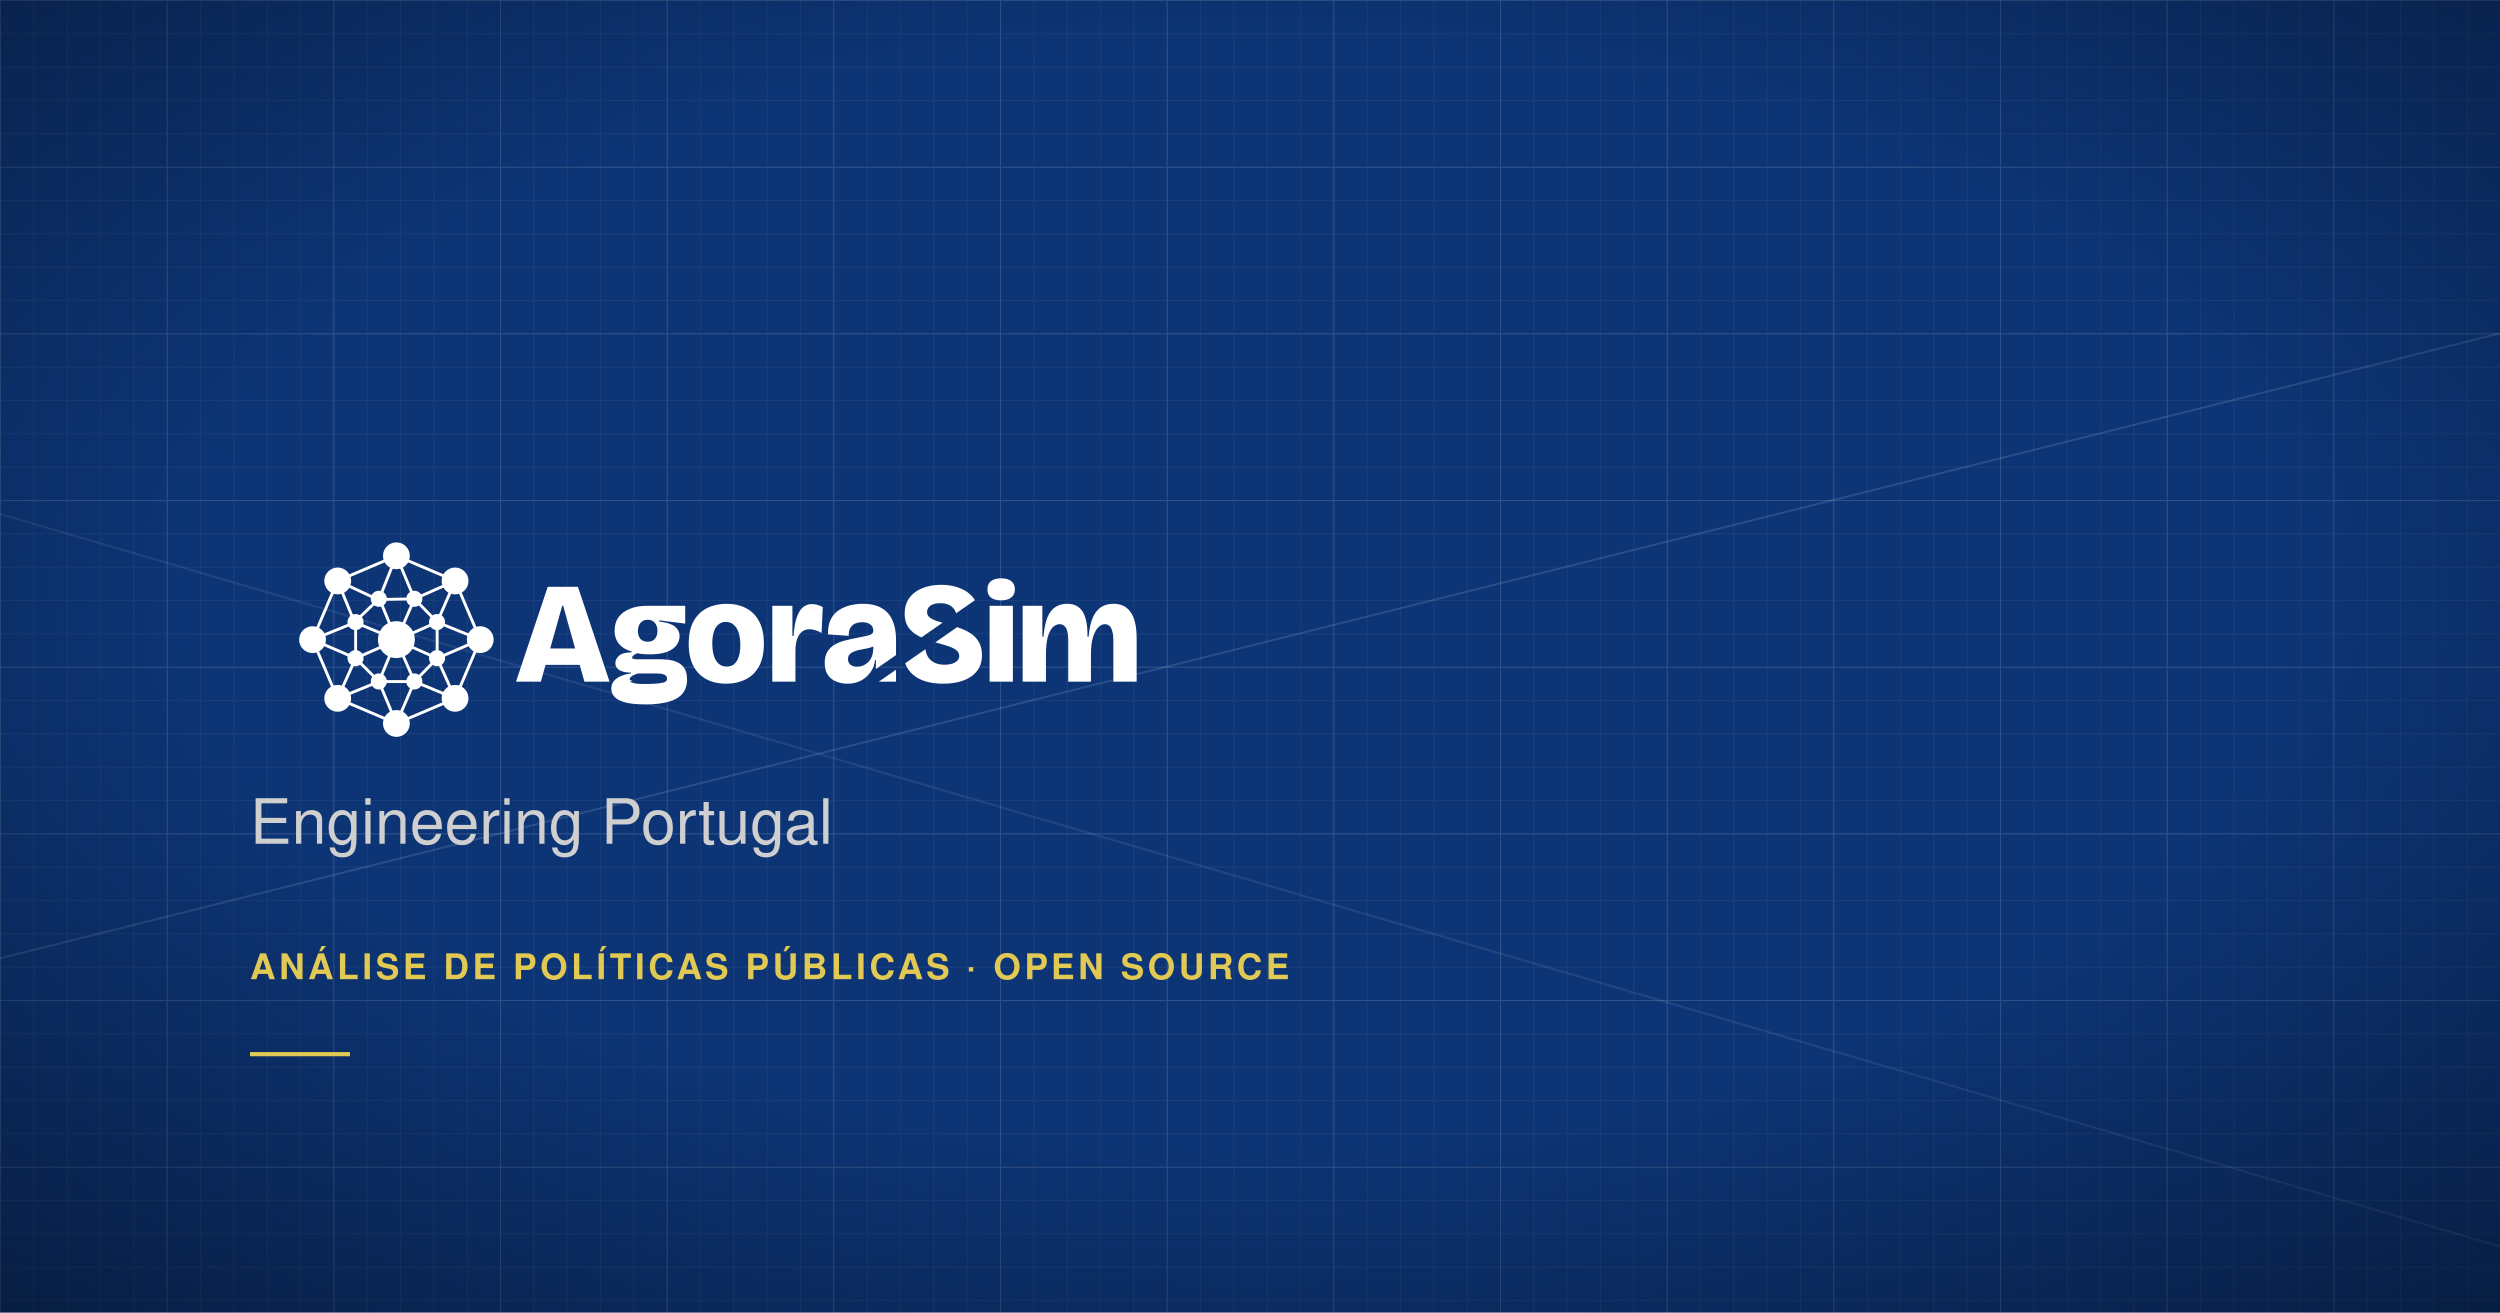
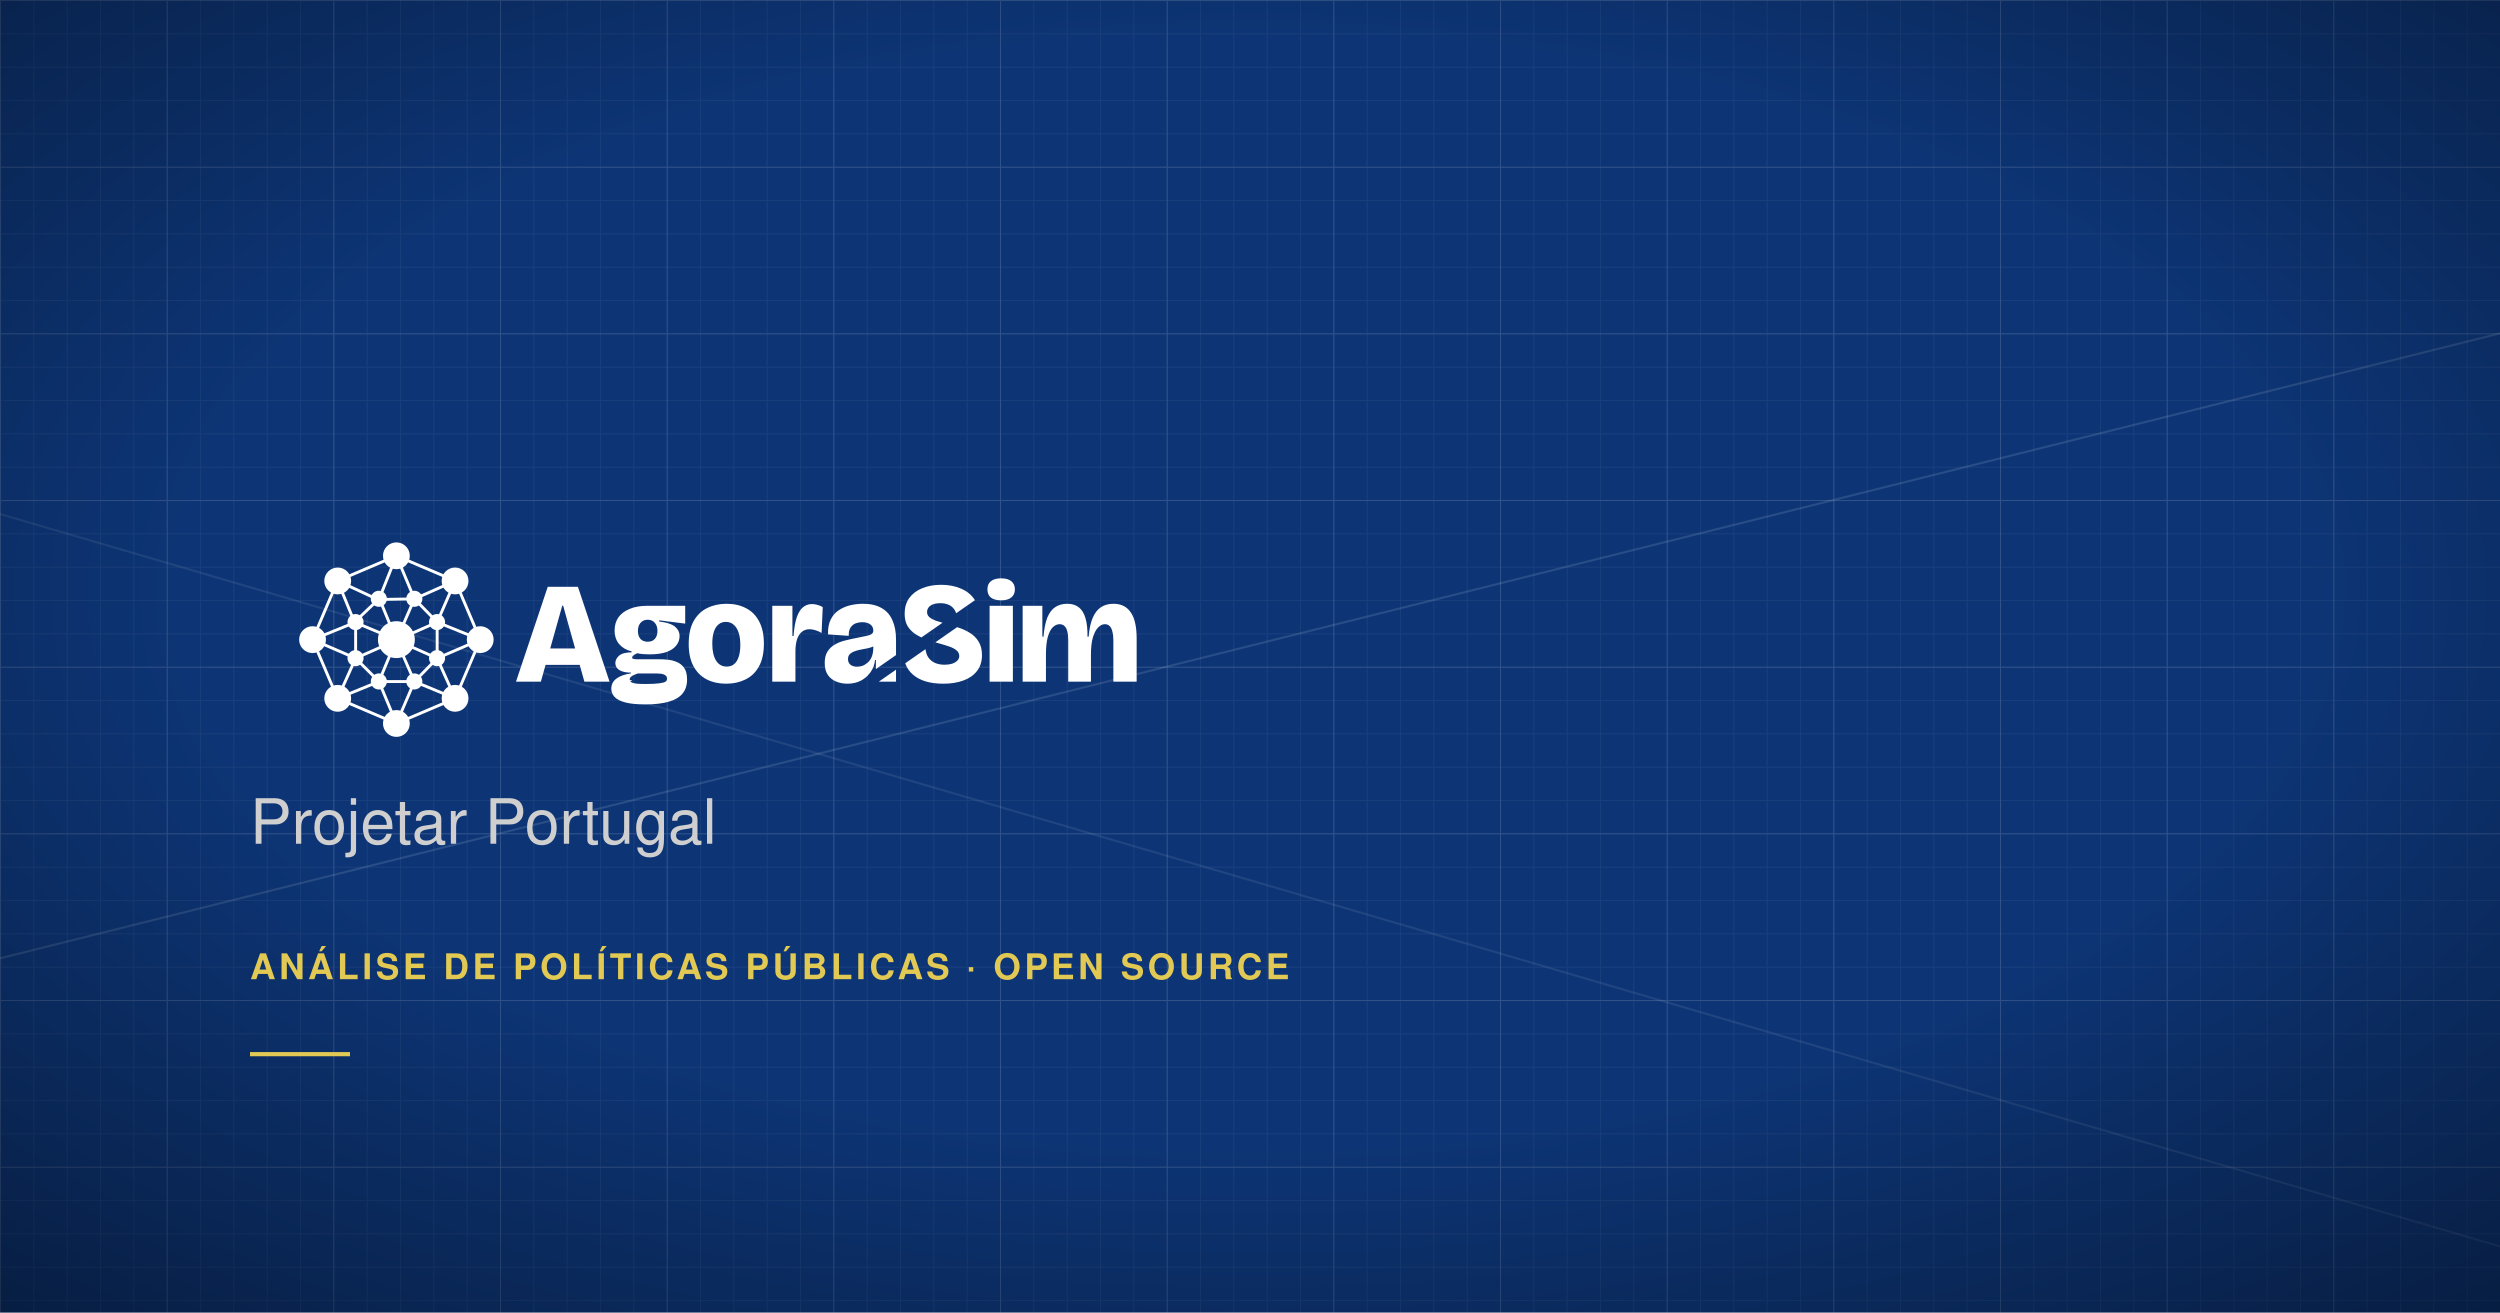
<svg xmlns="http://www.w3.org/2000/svg" width="1200" height="630" viewBox="0 0 1200 630">
  <defs>
    <pattern id="minor" width="16" height="16" patternUnits="userSpaceOnUse">
      <path d="M16 0H0V16" fill="none" stroke="#ffffff" stroke-opacity="0.05" stroke-width="1" />
    </pattern>
    <pattern id="major" width="80" height="80" patternUnits="userSpaceOnUse">
      <path d="M80 0H0V80" fill="none" stroke="#ffffff" stroke-opacity="0.10" stroke-width="1" />
    </pattern>
    <radialGradient id="vignette" cx="50%" cy="45%" r="75%">
      <stop offset="55%" stop-color="#000000" stop-opacity="0" />
      <stop offset="100%" stop-color="#000000" stop-opacity="0.45" />
    </radialGradient>
  </defs>
  <rect width="1200" height="630" fill="#0d3576" />
  <rect width="1200" height="630" fill="url(#minor)" />
  <rect width="1200" height="630" fill="url(#major)" />
  <path d="M-40 470 L1240 150" stroke="#ffffff" stroke-opacity="0.12" stroke-width="1" />
  <path d="M-40 235 L1240 610" stroke="#ffffff" stroke-opacity="0.08" stroke-width="1" />
  <rect width="1200" height="630" fill="url(#vignette)" />
  <g transform="translate(120, 250) scale(1.15)">
    <path d="M61.101 14.599L68.634 32.581" stroke="white" stroke-width="1.215" />
    <path d="M53.811 32.824L68.634 32.581" stroke="white" stroke-width="1.215" />
    <path d="M85.644 25.048L68.634 32.581" stroke="white" stroke-width="1.215" />
    <path d="M85.644 25.048L61.101 14.599" stroke="white" stroke-width="1.215" />
    <path d="M85.644 25.048L78.111 42.301" stroke="white" stroke-width="1.215" />
    <path d="M85.644 25.048L96.093 49.591" stroke="white" stroke-width="1.215" />
    <path d="M96.093 49.59L78.111 42.3" stroke="white" stroke-width="1.215" />
    <path d="M68.634 32.581L78.111 42.3" stroke="white" stroke-width="1.215" />
    <path d="M78.111 57.367V42.3" stroke="white" stroke-width="1.215" />
    <path d="M85.644 74.134L96.093 49.591" stroke="white" stroke-width="1.215" />
    <path d="M78.111 57.367L96.093 49.591" stroke="white" stroke-width="1.215" />
    <path d="M78.111 57.367L68.634 67.087" stroke="white" stroke-width="1.215" />
    <path d="M61.101 49.834L78.111 57.367" stroke="white" stroke-width="1.215" />
    <path d="M61.101 49.834L78.111 42.3" stroke="white" stroke-width="1.215" />
    <path d="M61.101 49.834L68.634 32.581" stroke="white" stroke-width="1.215" />
    <path d="M61.101 49.834L68.634 67.087" stroke="white" stroke-width="1.215" />
    <path d="M85.644 74.133L68.634 67.087" stroke="white" stroke-width="1.215" />
    <path d="M85.644 74.134L78.111 57.367" stroke="white" stroke-width="1.215" />
    <path d="M61.101 84.582L68.634 67.087" stroke="white" stroke-width="1.215" />
    <path d="M53.325 67.087L68.634 67.087" stroke="white" stroke-width="1.215" />
    <path d="M61.101 84.582L85.644 74.133" stroke="white" stroke-width="1.215" />
    <path d="M36.558 74.134L44.091 57.367" stroke="white" stroke-width="1.215" />
    <path d="M36.558 74.133L53.811 67.087" stroke="white" stroke-width="1.215" />
    <path d="M36.558 74.133L61.101 84.582" stroke="white" stroke-width="1.215" />
    <path d="M44.091 57.367L53.811 67.087" stroke="white" stroke-width="1.215" />
    <path d="M61.101 49.59L53.811 67.087" stroke="white" stroke-width="1.215" />
    <path d="M61.101 84.582L53.811 67.087" stroke="white" stroke-width="1.215" />
    <path d="M26.109 49.591L44.091 42.301" stroke="white" stroke-width="1.215" />
    <path d="M26.109 49.591L36.558 25.048" stroke="white" stroke-width="1.215" />
    <path d="M26.109 49.591L44.091 57.367" stroke="white" stroke-width="1.215" />
    <path d="M26.109 49.591L36.558 74.134" stroke="white" stroke-width="1.215" />
    <path d="M44.091 42.3L44.091 57.367" stroke="white" stroke-width="1.215" />
    <path d="M61.101 49.834L44.091 57.367" stroke="white" stroke-width="1.215" />
    <path d="M36.558 25.048L53.325 32.824" stroke="white" stroke-width="1.215" />
    <path d="M36.558 25.048L61.101 14.599" stroke="white" stroke-width="1.215" />
    <path d="M61.101 14.599L53.811 32.824" stroke="white" stroke-width="1.215" />
    <path d="M36.558 25.048L43.605 42.301" stroke="white" stroke-width="1.215" />
    <path d="M53.811 32.581L43.605 42.301" stroke="white" stroke-width="1.215" />
    <path d="M61.101 49.591L43.605 42.301" stroke="white" stroke-width="1.215" />
    <path d="M54 32.49L61 49.49" stroke="white" stroke-width="1.215" />
    <path d="M61.101 20.197C64.193 20.197 66.699 17.691 66.699 14.599C66.699 11.507 64.193 9 61.101 9C58.009 9 55.502 11.507 55.502 14.599C55.502 17.691 58.009 20.197 61.101 20.197Z" fill="white" />
    <path d="M85.595 30.695C88.687 30.695 91.194 28.188 91.194 25.096C91.194 22.004 88.687 19.497 85.595 19.497C82.503 19.497 79.996 22.004 79.996 25.096C79.996 28.188 82.503 30.695 85.595 30.695Z" fill="white" />
    <path d="M96.093 55.189C99.185 55.189 101.692 52.683 101.692 49.591C101.692 46.499 99.185 43.992 96.093 43.992C93.001 43.992 90.494 46.499 90.494 49.591C90.494 52.683 93.001 55.189 96.093 55.189Z" fill="white" />
    <path d="M85.595 79.684C88.687 79.684 91.194 77.177 91.194 74.085C91.194 70.993 88.687 68.486 85.595 68.486C82.503 68.486 79.996 70.993 79.996 74.085C79.996 77.177 82.503 79.684 85.595 79.684Z" fill="white" />
    <path d="M61.101 90.181C64.193 90.181 66.699 87.675 66.699 84.583C66.699 81.491 64.193 78.984 61.101 78.984C58.009 78.984 55.502 81.491 55.502 84.583C55.502 87.675 58.009 90.181 61.101 90.181Z" fill="white" />
    <path d="M36.606 79.684C39.698 79.684 42.205 77.177 42.205 74.085C42.205 70.993 39.698 68.486 36.606 68.486C33.514 68.486 31.008 70.993 31.008 74.085C31.008 77.177 33.514 79.684 36.606 79.684Z" fill="white" />
    <path d="M26.109 55.189C29.201 55.189 31.707 52.683 31.707 49.591C31.707 46.499 29.201 43.992 26.109 43.992C23.017 43.992 20.51 46.499 20.51 49.591C20.51 52.683 23.017 55.189 26.109 55.189Z" fill="white" />
    <path d="M36.606 30.695C39.698 30.695 42.205 28.188 42.205 25.096C42.205 22.004 39.698 19.497 36.606 19.497C33.514 19.497 31.008 22.004 31.008 25.096C31.008 28.188 33.514 30.695 36.606 30.695Z" fill="white" />
    <path d="M53.768 35.897C55.623 35.897 57.127 34.393 57.127 32.538C57.127 30.683 55.623 29.179 53.768 29.179C51.913 29.179 50.409 30.683 50.409 32.538C50.409 34.393 51.913 35.897 53.768 35.897Z" fill="white" />
    <path d="M68.591 35.897C70.446 35.897 71.95 34.393 71.95 32.538C71.95 30.683 70.446 29.179 68.591 29.179C66.736 29.179 65.232 30.683 65.232 32.538C65.232 34.393 66.736 35.897 68.591 35.897Z" fill="white" />
    <path d="M78.068 45.617C79.923 45.617 81.427 44.113 81.427 42.258C81.427 40.403 79.923 38.899 78.068 38.899C76.213 38.899 74.709 40.403 74.709 42.258C74.709 44.113 76.213 45.617 78.068 45.617Z" fill="white" />
    <path d="M78.068 60.683C79.923 60.683 81.427 59.179 81.427 57.324C81.427 55.469 79.923 53.965 78.068 53.965C76.213 53.965 74.709 55.469 74.709 57.324C74.709 59.179 76.213 60.683 78.068 60.683Z" fill="white" />
    <path d="M68.591 70.403C70.446 70.403 71.95 68.899 71.95 67.044C71.95 65.189 70.446 63.685 68.591 63.685C66.736 63.685 65.232 65.189 65.232 67.044C65.232 68.899 66.736 70.403 68.591 70.403Z" fill="white" />
    <path d="M44.048 45.617C45.903 45.617 47.407 44.113 47.407 42.258C47.407 40.403 45.903 38.899 44.048 38.899C42.193 38.899 40.689 40.403 40.689 42.258C40.689 44.113 42.193 45.617 44.048 45.617Z" fill="white" />
    <path d="M44.048 60.683C45.903 60.683 47.407 59.179 47.407 57.324C47.407 55.469 45.903 53.965 44.048 53.965C42.193 53.965 40.689 55.469 40.689 57.324C40.689 59.179 42.193 60.683 44.048 60.683Z" fill="white" />
    <path d="M53.768 70.403C55.623 70.403 57.127 68.899 57.127 67.044C57.127 65.189 55.623 63.685 53.768 63.685C51.913 63.685 50.409 65.189 50.409 67.044C50.409 68.899 51.913 70.403 53.768 70.403Z" fill="white" />
    <path d="M61.101 57.289C65.352 57.289 68.799 53.842 68.799 49.591C68.799 45.339 65.352 41.892 61.101 41.892C56.849 41.892 53.403 45.339 53.403 49.591C53.403 53.842 56.849 57.289 61.101 57.289Z" fill="white" />
    <path d="M181.648 42.899L170.788 41.52V42C174.108 42.44 176.348 43.2 177.508 44.279C178.708 45.319 179.309 46.58 179.309 48.06C179.309 49.54 178.848 50.859 177.928 52.02C177.048 53.179 175.668 54.099 173.788 54.779C171.908 55.419 169.528 55.739 166.648 55.739C165.768 55.739 164.868 55.7 163.948 55.62C163.068 55.54 162.308 55.42 161.668 55.26C160.988 55.54 160.448 55.839 160.048 56.159C159.688 56.439 159.508 56.74 159.508 57.06C159.508 57.26 159.588 57.42 159.748 57.54C159.908 57.62 160.128 57.68 160.408 57.72C160.728 57.76 161.088 57.779 161.488 57.779H171.088C171.928 57.779 172.968 57.84 174.208 57.96C175.488 58.04 176.748 58.339 177.988 58.859C179.268 59.339 180.328 60.16 181.168 61.319C182.008 62.479 182.428 64.119 182.428 66.239C182.428 68.639 181.788 70.6 180.508 72.12C179.268 73.64 177.368 74.76 174.809 75.48C172.249 76.24 168.988 76.62 165.028 76.62C161.468 76.62 158.648 76.339 156.568 75.779C154.488 75.219 153.008 74.439 152.128 73.439C151.248 72.48 150.809 71.36 150.809 70.08C150.809 68.32 151.508 66.92 152.908 65.88C154.308 64.8 156.348 64.059 159.028 63.659V63.359C156.989 63.359 155.388 63.02 154.229 62.34C153.069 61.62 152.488 60.639 152.488 59.399C152.488 58.239 153.008 57.199 154.048 56.279C155.128 55.359 156.869 54.899 159.269 54.899V54.48C157.109 53.959 155.388 52.959 154.108 51.48C152.828 49.999 152.188 48.08 152.188 45.72C152.188 43.64 152.708 41.839 153.748 40.319C154.828 38.8 156.388 37.619 158.428 36.779C160.468 35.899 162.948 35.46 165.868 35.46H181.648V42.899ZM161.788 63.72C160.508 64.16 159.628 64.58 159.148 64.98C158.709 65.339 158.488 65.759 158.488 66.239C158.488 66.799 158.749 67.2 159.269 67.439C159.828 67.719 160.588 67.9 161.548 67.98C162.548 68.059 163.708 68.1 165.028 68.1C167.708 68.1 169.688 68 170.968 67.8C172.248 67.64 173.088 67.4 173.488 67.08C173.888 66.76 174.088 66.4 174.088 66C174.088 65.44 173.928 65 173.608 64.68C173.288 64.36 172.888 64.139 172.408 64.019C171.928 63.859 171.448 63.779 170.968 63.779C170.528 63.739 170.168 63.72 169.888 63.72H161.788ZM198.893 34.62C202.012 34.62 204.733 35.24 207.053 36.48C209.413 37.679 211.233 39.52 212.513 42C213.833 44.44 214.493 47.54 214.493 51.3C214.493 55.18 213.793 58.36 212.393 60.84C211.033 63.28 209.153 65.079 206.753 66.239C204.393 67.399 201.713 67.98 198.713 67.98C195.673 67.98 192.973 67.38 190.613 66.18C188.253 64.94 186.413 63.099 185.093 60.659C183.773 58.179 183.113 55.079 183.113 51.359C183.113 47.48 183.793 44.32 185.153 41.88C186.553 39.4 188.433 37.58 190.793 36.42C193.193 35.22 195.893 34.62 198.893 34.62ZM255.844 34.62C259.004 34.62 261.604 35.22 263.644 36.42C265.683 37.58 267.184 39.28 268.144 41.52C269.144 43.719 269.644 46.4 269.644 49.56V56.035L261.243 61.879V58.08H260.883C260.723 59.88 260.123 61.54 259.083 63.06C258.93 63.286 258.768 63.505 258.599 63.719L258.145 64.035L258.23 64.159C257.36 65.145 256.305 65.979 255.063 66.659C253.423 67.539 251.523 67.98 249.363 67.98C247.763 67.98 246.244 67.7 244.804 67.14C243.364 66.58 242.184 65.679 241.264 64.439C240.344 63.16 239.883 61.46 239.883 59.34C239.883 57.38 240.263 55.8 241.023 54.6C241.783 53.36 242.803 52.379 244.083 51.659C245.363 50.899 246.763 50.34 248.283 49.98C249.803 49.58 251.303 49.24 252.783 48.96C254.863 48.56 256.423 48.24 257.463 48C258.503 47.76 259.203 47.479 259.563 47.159C259.963 46.839 260.163 46.4 260.163 45.84C260.163 44.68 259.724 43.799 258.844 43.199C258.004 42.599 256.883 42.3 255.483 42.3C254.604 42.3 253.724 42.459 252.844 42.779C251.964 43.099 251.244 43.68 250.684 44.52C250.124 45.319 249.863 46.48 249.903 48L241.264 47.399C241.184 44.88 241.563 42.799 242.403 41.159C243.243 39.479 244.383 38.18 245.823 37.26C247.303 36.3 248.903 35.62 250.623 35.22C252.383 34.82 254.124 34.62 255.844 34.62ZM295.741 44.58C297.501 45.14 299.122 45.899 300.602 46.859C302.082 47.779 303.262 48.98 304.142 50.46C305.061 51.94 305.521 53.82 305.521 56.1C305.521 58.739 304.822 60.939 303.422 62.699C302.062 64.459 300.161 65.779 297.722 66.659C295.322 67.539 292.542 67.98 289.382 67.98C286.582 67.98 284.121 67.659 282.001 67.019C279.921 66.379 278.181 65.46 276.781 64.26C275.381 63.06 274.341 61.619 273.661 59.94C273.601 59.778 273.545 59.614 273.491 59.449L281.937 53.574C282.109 54.827 282.451 55.889 282.961 56.76C283.681 57.88 284.642 58.719 285.842 59.279C287.042 59.799 288.381 60.06 289.861 60.06C291.061 60.06 292.121 59.92 293.041 59.64C293.961 59.32 294.681 58.9 295.201 58.38C295.761 57.82 296.041 57.18 296.041 56.46C296.041 55.5 295.681 54.72 294.961 54.12C294.241 53.48 293.241 52.94 291.961 52.5C290.721 52.06 289.301 51.62 287.701 51.18C287.153 51.027 286.606 50.868 286.058 50.707L295.153 44.38C295.349 44.447 295.546 44.512 295.741 44.58ZM150.077 67.14H139.577L137.613 60.12H123.374L121.397 67.14H111.018L124.277 27.54H136.877L150.077 67.14ZM234.496 34.739C235.216 34.739 235.956 34.84 236.716 35.04C237.516 35.24 238.296 35.56 239.056 36L238.576 46.8C237.696 46.28 236.836 45.899 235.996 45.659C235.156 45.379 234.356 45.239 233.596 45.239C232.316 45.239 231.235 45.599 230.355 46.319C229.476 47.039 228.796 48.1 228.316 49.5C227.876 50.9 227.656 52.6 227.656 54.6V67.14H217.996V35.46H226.396V48.06H226.876C227.116 44.7 227.576 42.06 228.256 40.14C228.976 38.18 229.856 36.8 230.896 36C231.976 35.16 233.176 34.739 234.496 34.739ZM269.644 67.14H262.438L269.644 62.126V67.14ZM318.419 67.14H308.699V35.46H318.419V67.14ZM360.36 34.62C362 34.62 363.42 34.92 364.62 35.52C365.82 36.12 366.82 37.02 367.62 38.22C368.46 39.42 369.08 40.939 369.48 42.779C369.88 44.579 370.08 46.7 370.08 49.14V67.14H360.36V49.98C360.36 48.46 360.22 47.199 359.94 46.199C359.7 45.159 359.32 44.4 358.8 43.92C358.28 43.4 357.62 43.14 356.82 43.14C355.78 43.14 354.82 43.62 353.94 44.58C353.06 45.5 352.34 46.9 351.78 48.779C351.26 50.659 351 53.04 351 55.92V67.14H341.52V49.739C341.52 48.219 341.38 46.98 341.1 46.02C340.86 45.06 340.46 44.339 339.9 43.859C339.38 43.379 338.72 43.14 337.92 43.14C336.92 43.14 335.98 43.559 335.1 44.399C334.26 45.199 333.56 46.54 333 48.42C332.48 50.3 332.22 52.8 332.22 55.92V67.14H322.5V35.46H330.72V48.359H331.2C331.48 44.999 332.02 42.319 332.82 40.319C333.66 38.32 334.76 36.88 336.12 36C337.52 35.08 339.18 34.62 341.1 34.62C343.1 34.62 344.72 35.12 345.96 36.12C347.2 37.08 348.12 38.58 348.72 40.62C349.32 42.62 349.6 45.2 349.56 48.359H350.04C350.32 45.04 350.9 42.38 351.78 40.38C352.66 38.38 353.82 36.92 355.26 36C356.7 35.08 358.4 34.62 360.36 34.62ZM260.163 52.44C259.443 52.759 258.623 53.02 257.703 53.22C256.783 53.38 255.843 53.56 254.883 53.76C253.963 53.92 253.103 54.16 252.304 54.48C251.504 54.76 250.843 55.16 250.323 55.68C249.843 56.16 249.604 56.84 249.604 57.72C249.604 58.76 249.964 59.56 250.684 60.12C251.443 60.64 252.343 60.899 253.383 60.899C254.063 60.899 254.783 60.78 255.543 60.54C256.343 60.26 257.084 59.82 257.764 59.22C258.484 58.62 259.063 57.8 259.503 56.76C259.943 55.68 260.163 54.36 260.163 52.8V52.44ZM198.593 42.18C197.393 42.18 196.373 42.54 195.533 43.26C194.693 43.94 194.053 44.959 193.613 46.319C193.173 47.679 192.953 49.319 192.953 51.239C192.953 54.279 193.473 56.639 194.513 58.319C195.593 59.999 197.073 60.84 198.953 60.84C200.193 60.84 201.233 60.499 202.073 59.819C202.913 59.099 203.553 58.059 203.993 56.699C204.433 55.339 204.653 53.72 204.653 51.84C204.653 49.76 204.413 48.02 203.933 46.62C203.453 45.18 202.753 44.079 201.833 43.319C200.953 42.559 199.873 42.18 198.593 42.18ZM125.301 53.279H135.699L130.697 35.399H130.337L125.301 53.279ZM165.988 41.279C164.748 41.279 163.748 41.72 162.988 42.6C162.268 43.44 161.908 44.56 161.908 45.96C161.908 46.88 162.068 47.679 162.388 48.359C162.708 49.039 163.169 49.56 163.769 49.92C164.408 50.28 165.168 50.46 166.048 50.46C167.328 50.46 168.308 50.06 168.988 49.26C169.708 48.46 170.068 47.36 170.068 45.96C170.068 44.56 169.708 43.44 168.988 42.6C168.268 41.72 167.268 41.279 165.988 41.279ZM288.481 26.699C291.601 26.699 294.381 27.239 296.821 28.319C299.261 29.359 301.141 30.9 302.461 32.94C302.5 33.001 302.537 33.064 302.575 33.126L294.74 38.577C294.459 37.711 294.034 36.971 293.461 36.359C292.901 35.72 292.181 35.24 291.302 34.92C290.422 34.56 289.382 34.38 288.182 34.38C286.942 34.38 285.901 34.539 285.062 34.859C284.262 35.179 283.641 35.62 283.201 36.18C282.801 36.74 282.602 37.38 282.602 38.1C282.602 38.94 282.922 39.639 283.562 40.199C284.201 40.759 285.121 41.259 286.321 41.699C287.131 41.969 288.041 42.247 289.051 42.535L280.237 48.666C279.427 48.282 278.655 47.86 277.922 47.399C276.522 46.519 275.381 45.38 274.501 43.98C273.661 42.58 273.241 40.84 273.241 38.76C273.241 36.2 273.881 34.02 275.161 32.22C276.481 30.42 278.282 29.06 280.562 28.14C282.881 27.18 285.521 26.699 288.481 26.699ZM313.499 24C315.379 24 316.799 24.399 317.759 25.199C318.759 25.999 319.259 27.14 319.259 28.62C319.259 30.06 318.759 31.18 317.759 31.98C316.799 32.779 315.379 33.18 313.499 33.18C311.659 33.18 310.239 32.8 309.239 32.04C308.279 31.24 307.799 30.1 307.799 28.62C307.799 27.1 308.279 25.959 309.239 25.199C310.239 24.399 311.659 24 313.499 24Z" fill="white" />
    <path d="M154.676 66.654L159.5 66.5L158.954 67.038L153.872 67.095L154.676 66.654Z" fill="white" />
  </g>
-   <text x="120" y="405" fill="#D0CFCF" font-family="Helvetica Neue, Helvetica, Arial" font-size="30" letter-spacing="0">Engineering Portugal</text>
+   <text x="120" y="405" fill="#D0CFCF" font-family="Helvetica Neue, Helvetica, Arial" font-size="30" letter-spacing="0">Projetar Portugal</text>
  <text x="120" y="470" fill="#E2C953" font-family="Helvetica Neue, Helvetica, Arial" font-size="17" font-weight="600" letter-spacing="1.7">ANÁLISE DE POLÍTICAS PÚBLICAS · OPEN SOURCE</text>
  <rect x="120" y="505" width="48" height="2" fill="#E2C953" />
</svg>
